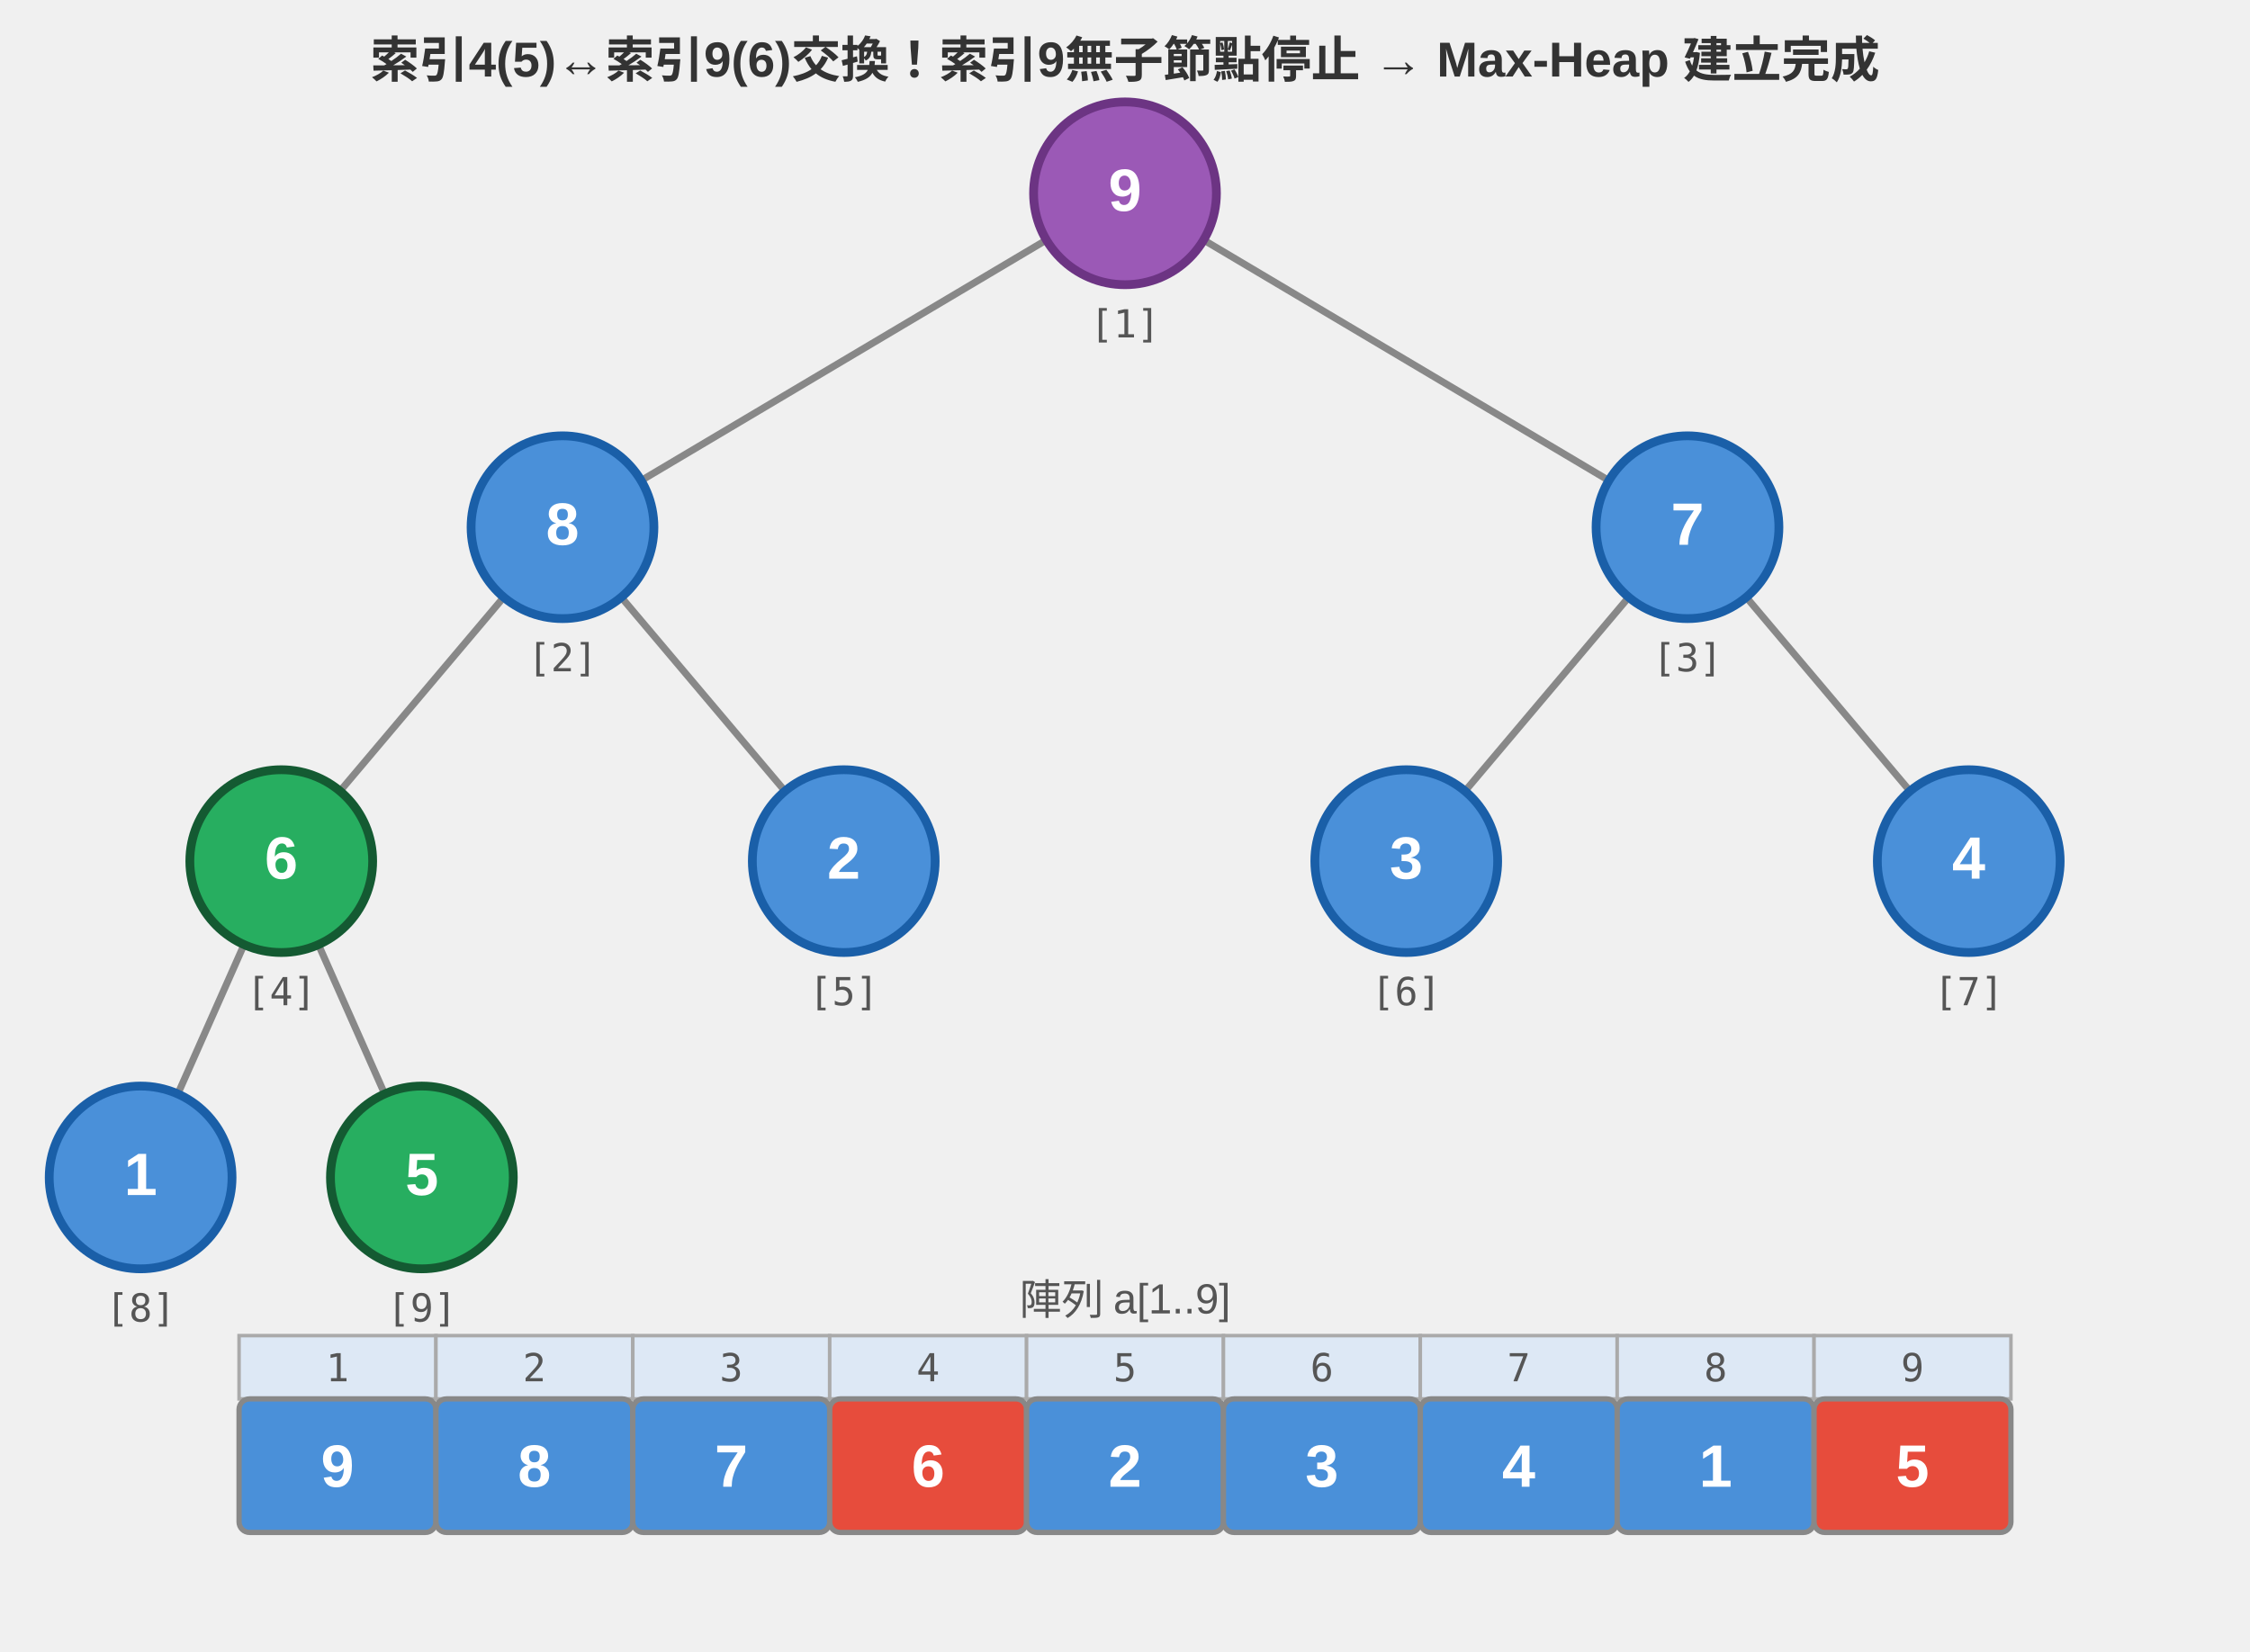
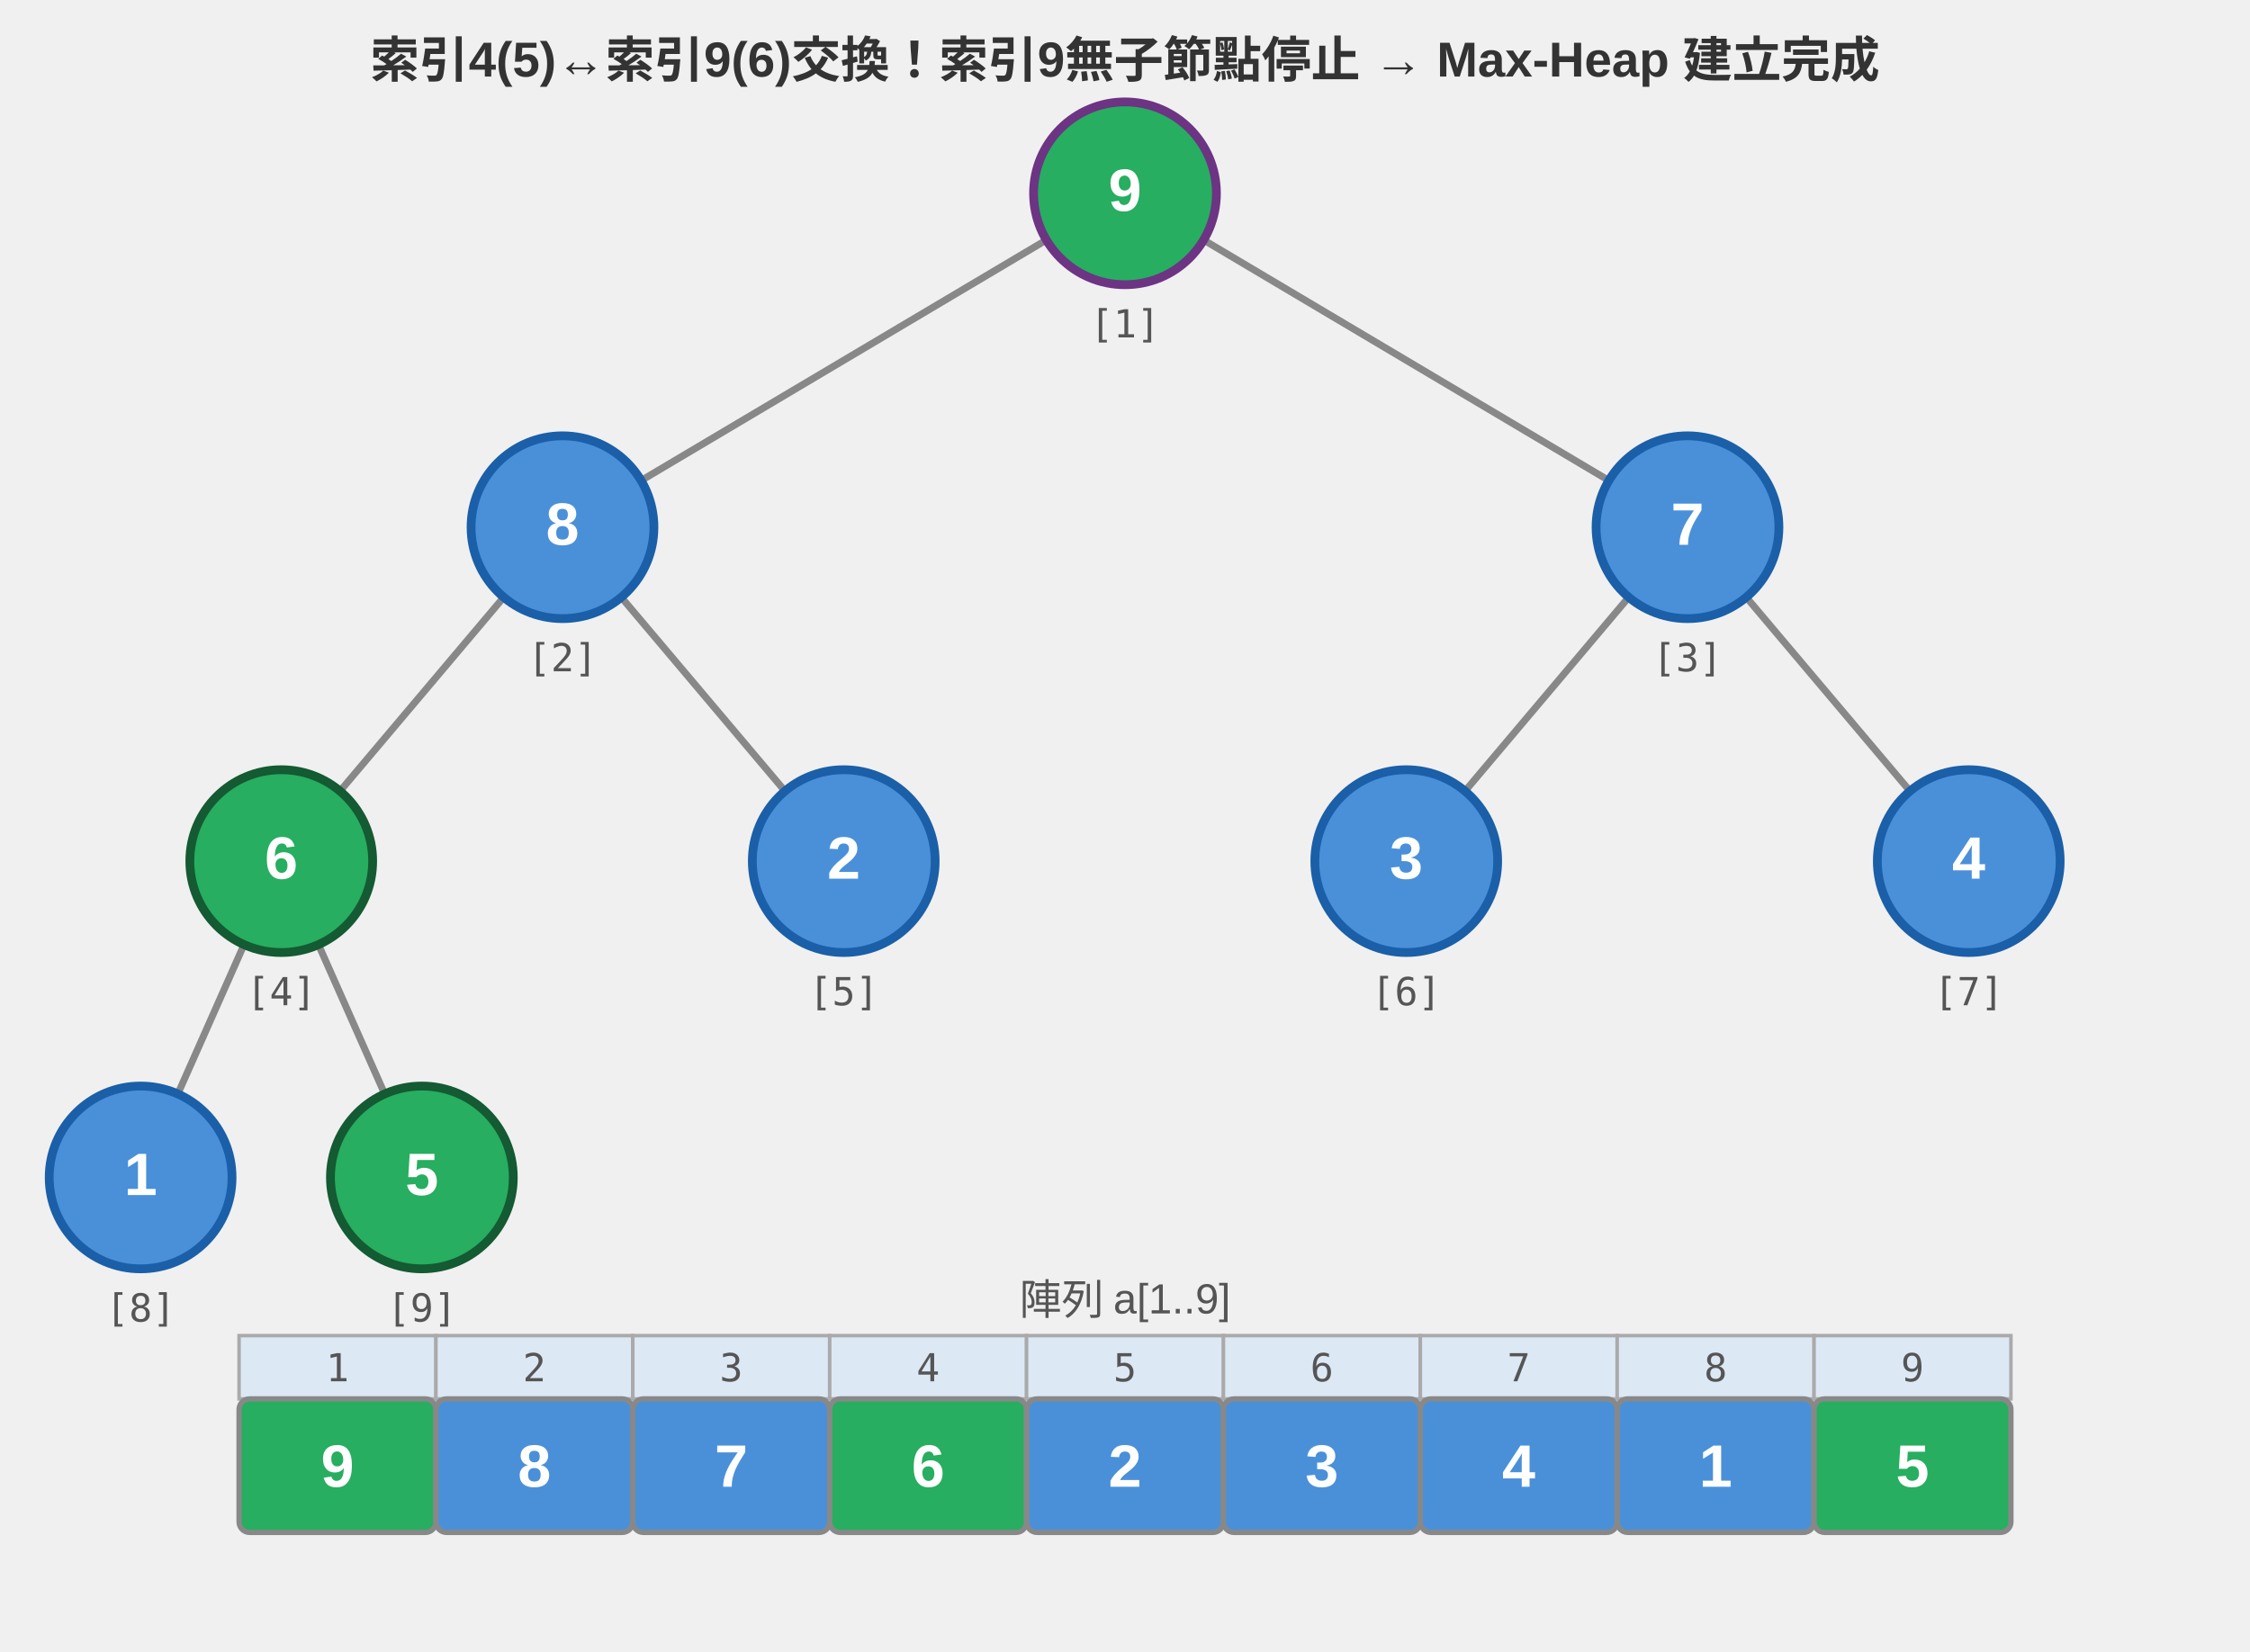
<svg xmlns="http://www.w3.org/2000/svg" width="640" height="470">
  <defs>
    <marker id="arr" markerWidth="8" markerHeight="8" refX="6" refY="3" orient="auto">
      <path d="M0,0 L0,6 L8,3 z" fill="#E74C3C" />
    </marker>
  </defs>
  <text x="320" y="22" text-anchor="middle" font-size="14" font-weight="bold" fill="#333" font-family="Arial">索引4(5)↔索引9(6)交換！索引9無子節點停止 → Max-Heap 建立完成</text>
  <line x1="297.6" y1="68.3" x2="182.4" y2="136.7" stroke="#888" stroke-width="2" />
  <line x1="342.4" y1="68.3" x2="457.6" y2="136.7" stroke="#888" stroke-width="2" />
  <line x1="143.3" y1="169.9" x2="96.7" y2="225.1" stroke="#888" stroke-width="2" />
  <line x1="176.7" y1="169.9" x2="223.3" y2="225.1" stroke="#888" stroke-width="2" />
  <line x1="463.3" y1="169.9" x2="416.7" y2="225.1" stroke="#888" stroke-width="2" />
  <line x1="496.7" y1="169.9" x2="543.3" y2="225.1" stroke="#888" stroke-width="2" />
  <line x1="69.4" y1="268.8" x2="50.6" y2="311.2" stroke="#888" stroke-width="2" />
  <line x1="90.6" y1="268.8" x2="109.4" y2="311.2" stroke="#888" stroke-width="2" />
-   <circle cx="320" cy="55" r="26" fill="#9B59B6" stroke="#6c3483" stroke-width="2.5" />
+   <circle cx="320" cy="55" r="26" fill="#27AE60" stroke="#6c3483" stroke-width="2.5" />
  <text x="320" y="60" text-anchor="middle" font-size="17" font-weight="bold" fill="white" font-family="Arial">9</text>
  <text x="320" y="96" text-anchor="middle" font-size="11" fill="#555" font-family="monospace">[1]</text>
  <circle cx="160" cy="150" r="26" fill="#4A90D9" stroke="#1a5fa8" stroke-width="2.5" />
  <text x="160" y="155" text-anchor="middle" font-size="17" font-weight="bold" fill="white" font-family="Arial">8</text>
  <text x="160" y="191" text-anchor="middle" font-size="11" fill="#555" font-family="monospace">[2]</text>
  <circle cx="480" cy="150" r="26" fill="#4A90D9" stroke="#1a5fa8" stroke-width="2.5" />
  <text x="480" y="155" text-anchor="middle" font-size="17" font-weight="bold" fill="white" font-family="Arial">7</text>
  <text x="480" y="191" text-anchor="middle" font-size="11" fill="#555" font-family="monospace">[3]</text>
  <circle cx="80" cy="245" r="26" fill="#27AE60" stroke="#145a32" stroke-width="2.5" />
  <text x="80" y="250" text-anchor="middle" font-size="17" font-weight="bold" fill="white" font-family="Arial">6</text>
  <text x="80" y="286" text-anchor="middle" font-size="11" fill="#555" font-family="monospace">[4]</text>
  <circle cx="240" cy="245" r="26" fill="#4A90D9" stroke="#1a5fa8" stroke-width="2.5" />
  <text x="240" y="250" text-anchor="middle" font-size="17" font-weight="bold" fill="white" font-family="Arial">2</text>
  <text x="240" y="286" text-anchor="middle" font-size="11" fill="#555" font-family="monospace">[5]</text>
  <circle cx="400" cy="245" r="26" fill="#4A90D9" stroke="#1a5fa8" stroke-width="2.5" />
  <text x="400" y="250" text-anchor="middle" font-size="17" font-weight="bold" fill="white" font-family="Arial">3</text>
  <text x="400" y="286" text-anchor="middle" font-size="11" fill="#555" font-family="monospace">[6]</text>
  <circle cx="560" cy="245" r="26" fill="#4A90D9" stroke="#1a5fa8" stroke-width="2.5" />
  <text x="560" y="250" text-anchor="middle" font-size="17" font-weight="bold" fill="white" font-family="Arial">4</text>
  <text x="560" y="286" text-anchor="middle" font-size="11" fill="#555" font-family="monospace">[7]</text>
  <circle cx="40" cy="335" r="26" fill="#4A90D9" stroke="#1a5fa8" stroke-width="2.5" />
  <text x="40" y="340" text-anchor="middle" font-size="17" font-weight="bold" fill="white" font-family="Arial">1</text>
  <text x="40" y="376" text-anchor="middle" font-size="11" fill="#555" font-family="monospace">[8]</text>
  <circle cx="120" cy="335" r="26" fill="#27AE60" stroke="#145a32" stroke-width="2.5" />
  <text x="120" y="340" text-anchor="middle" font-size="17" font-weight="bold" fill="white" font-family="Arial">5</text>
  <text x="120" y="376" text-anchor="middle" font-size="11" fill="#555" font-family="monospace">[9]</text>
  <text x="320" y="374" text-anchor="middle" font-size="12" fill="#555" font-family="Arial">陣列 a[1..9]</text>
  <rect x="68" y="380" width="56" height="18" fill="#DDE8F5" stroke="#AAA" stroke-width="1" />
  <text x="96" y="393" text-anchor="middle" font-size="11" fill="#555" font-family="monospace">1</text>
-   <rect x="68" y="398" width="56" height="38" fill="#4A90D9" stroke="#888" stroke-width="1.5" rx="3" />
+   <rect x="68" y="398" width="56" height="38" fill="#27AE60" stroke="#888" stroke-width="1.5" rx="3" />
  <text x="96" y="423" text-anchor="middle" font-size="17" font-weight="bold" fill="white" font-family="Arial">9</text>
  <rect x="124" y="380" width="56" height="18" fill="#DDE8F5" stroke="#AAA" stroke-width="1" />
  <text x="152" y="393" text-anchor="middle" font-size="11" fill="#555" font-family="monospace">2</text>
  <rect x="124" y="398" width="56" height="38" fill="#4A90D9" stroke="#888" stroke-width="1.5" rx="3" />
  <text x="152" y="423" text-anchor="middle" font-size="17" font-weight="bold" fill="white" font-family="Arial">8</text>
  <rect x="180" y="380" width="56" height="18" fill="#DDE8F5" stroke="#AAA" stroke-width="1" />
  <text x="208" y="393" text-anchor="middle" font-size="11" fill="#555" font-family="monospace">3</text>
  <rect x="180" y="398" width="56" height="38" fill="#4A90D9" stroke="#888" stroke-width="1.5" rx="3" />
  <text x="208" y="423" text-anchor="middle" font-size="17" font-weight="bold" fill="white" font-family="Arial">7</text>
  <rect x="236" y="380" width="56" height="18" fill="#DDE8F5" stroke="#AAA" stroke-width="1" />
  <text x="264" y="393" text-anchor="middle" font-size="11" fill="#555" font-family="monospace">4</text>
-   <rect x="236" y="398" width="56" height="38" fill="#E74C3C" stroke="#888" stroke-width="1.5" rx="3" />
+   <rect x="236" y="398" width="56" height="38" fill="#27AE60" stroke="#888" stroke-width="1.5" rx="3" />
  <text x="264" y="423" text-anchor="middle" font-size="17" font-weight="bold" fill="white" font-family="Arial">6</text>
  <rect x="292" y="380" width="56" height="18" fill="#DDE8F5" stroke="#AAA" stroke-width="1" />
  <text x="320" y="393" text-anchor="middle" font-size="11" fill="#555" font-family="monospace">5</text>
  <rect x="292" y="398" width="56" height="38" fill="#4A90D9" stroke="#888" stroke-width="1.5" rx="3" />
  <text x="320" y="423" text-anchor="middle" font-size="17" font-weight="bold" fill="white" font-family="Arial">2</text>
  <rect x="348" y="380" width="56" height="18" fill="#DDE8F5" stroke="#AAA" stroke-width="1" />
  <text x="376" y="393" text-anchor="middle" font-size="11" fill="#555" font-family="monospace">6</text>
  <rect x="348" y="398" width="56" height="38" fill="#4A90D9" stroke="#888" stroke-width="1.5" rx="3" />
  <text x="376" y="423" text-anchor="middle" font-size="17" font-weight="bold" fill="white" font-family="Arial">3</text>
  <rect x="404" y="380" width="56" height="18" fill="#DDE8F5" stroke="#AAA" stroke-width="1" />
  <text x="432" y="393" text-anchor="middle" font-size="11" fill="#555" font-family="monospace">7</text>
  <rect x="404" y="398" width="56" height="38" fill="#4A90D9" stroke="#888" stroke-width="1.5" rx="3" />
  <text x="432" y="423" text-anchor="middle" font-size="17" font-weight="bold" fill="white" font-family="Arial">4</text>
  <rect x="460" y="380" width="56" height="18" fill="#DDE8F5" stroke="#AAA" stroke-width="1" />
  <text x="488" y="393" text-anchor="middle" font-size="11" fill="#555" font-family="monospace">8</text>
  <rect x="460" y="398" width="56" height="38" fill="#4A90D9" stroke="#888" stroke-width="1.5" rx="3" />
  <text x="488" y="423" text-anchor="middle" font-size="17" font-weight="bold" fill="white" font-family="Arial">1</text>
  <rect x="516" y="380" width="56" height="18" fill="#DDE8F5" stroke="#AAA" stroke-width="1" />
  <text x="544" y="393" text-anchor="middle" font-size="11" fill="#555" font-family="monospace">9</text>
-   <rect x="516" y="398" width="56" height="38" fill="#E74C3C" stroke="#888" stroke-width="1.5" rx="3" />
+   <rect x="516" y="398" width="56" height="38" fill="#27AE60" stroke="#888" stroke-width="1.5" rx="3" />
  <text x="544" y="423" text-anchor="middle" font-size="17" font-weight="bold" fill="white" font-family="Arial">5</text>
</svg>
